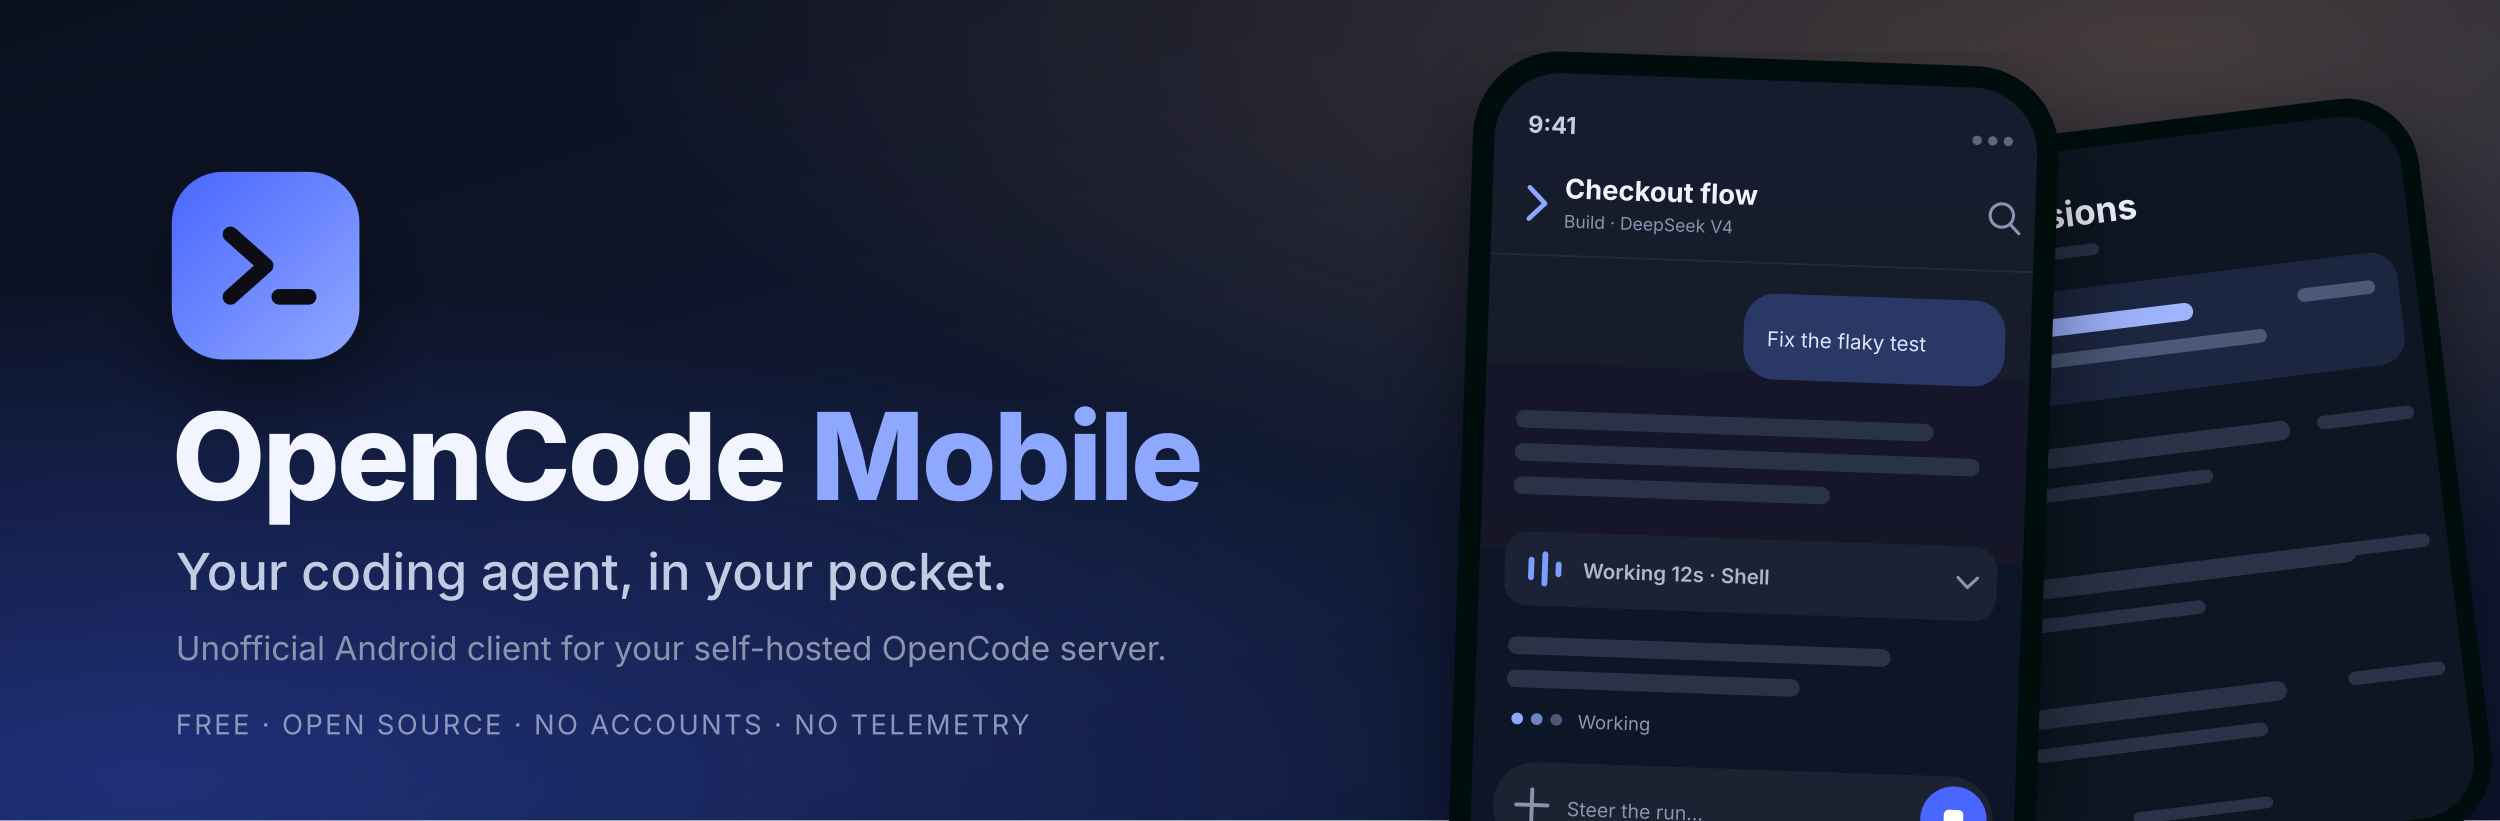
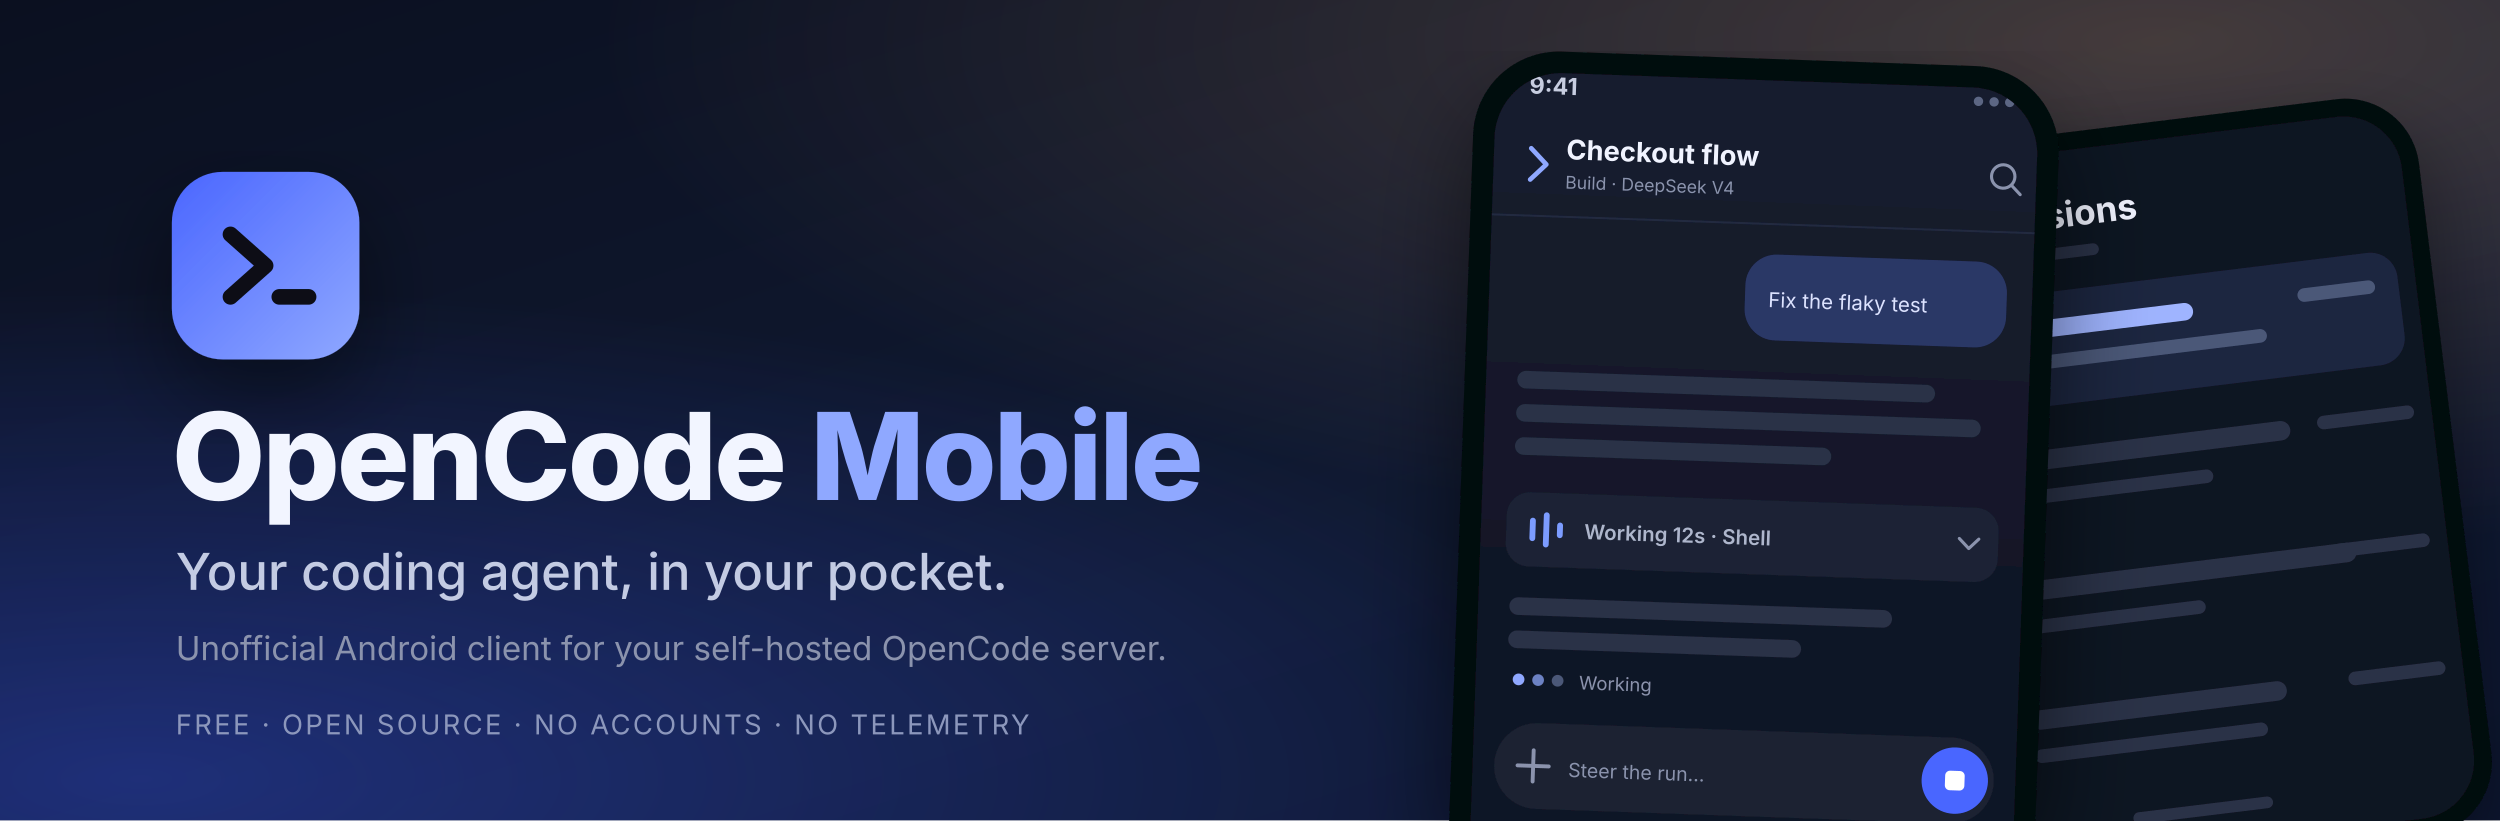
<svg xmlns="http://www.w3.org/2000/svg" width="1280" height="420" viewBox="0 0 1280 420" role="img" aria-label="OpenCode Mobile — your coding agent, in your pocket">
  <defs>
    <linearGradient id="bg" x1="0" y1="0" x2="1" y2="1">
      <stop offset="0" stop-color="#0B1020" />
      <stop offset="0.6" stop-color="#101A33" />
      <stop offset="1" stop-color="#0D1630" />
    </linearGradient>
    <radialGradient id="warm" cx="0.86" cy="0.05" r="0.62">
      <stop offset="0" stop-color="#FFB86B" stop-opacity="0.22" />
      <stop offset="1" stop-color="#FFB86B" stop-opacity="0" />
    </radialGradient>
    <radialGradient id="cool" cx="0.06" cy="0.95" r="0.6">
      <stop offset="0" stop-color="#3B59FF" stop-opacity="0.35" />
      <stop offset="1" stop-color="#3B59FF" stop-opacity="0" />
    </radialGradient>
    <linearGradient id="mark" x1="0" y1="0" x2="1" y2="1">
      <stop offset="0" stop-color="#4A66FF" />
      <stop offset="1" stop-color="#8FA8FF" />
    </linearGradient>
    <linearGradient id="screen" x1="0" y1="0" x2="0" y2="1">
      <stop offset="0" stop-color="#151C2E" />
      <stop offset="1" stop-color="#0F1524" />
    </linearGradient>
    <filter id="phone" x="-45%" y="-30%" width="190%" height="175%">
      <feDropShadow dx="0" dy="26" stdDeviation="26" flood-color="#000000" flood-opacity="0.55" />
    </filter>
    <filter id="phone2" x="-45%" y="-30%" width="190%" height="175%">
      <feDropShadow dx="0" dy="18" stdDeviation="22" flood-color="#000000" flood-opacity="0.45" />
    </filter>
    <clipPath id="frontScreen">
      <rect x="759" y="41" width="278" height="418" rx="34" />
    </clipPath>
    <clipPath id="backScreen">
      <rect x="1017" y="69" width="232" height="362" rx="30" />
    </clipPath>
  </defs>
  <rect width="1280" height="420" fill="url(#bg)" />
  <rect width="1280" height="420" fill="url(#warm)" />
  <rect width="1280" height="420" fill="url(#cool)" />
  <g transform="translate(88,88)" filter="url(#phone2)">
    <rect width="96" height="96" rx="26" fill="url(#mark)" />
    <path d="M30,32 L48,48 L30,64" fill="none" stroke="#0A0E18" stroke-width="8" stroke-linecap="round" stroke-linejoin="round" />
    <path d="M55,64 H70" fill="none" stroke="#0A0E18" stroke-width="8" stroke-linecap="round" />
  </g>
  <text x="88" y="256" font-family="Inter, 'Segoe UI', Roboto, -apple-system, system-ui, sans-serif" font-size="62" font-weight="800" letter-spacing="-1.5" fill="#F2F5FF">OpenCode <tspan fill="#8FA8FF">Mobile</tspan>
  </text>
  <text x="90" y="302" font-family="Inter, 'Segoe UI', Roboto, -apple-system, system-ui, sans-serif" font-size="26" font-weight="500" fill="#C3CBE3">Your coding agent, in your pocket.</text>
  <text x="90" y="338" font-family="Inter, 'Segoe UI', Roboto, -apple-system, system-ui, sans-serif" font-size="17" fill="#8B93AD">Unofficial Android client for your self-hosted OpenCode server.</text>
  <text x="90" y="376" font-family="Inter, 'Segoe UI', Roboto, -apple-system, system-ui, sans-serif" font-size="14" letter-spacing="1.2" fill="#8C97BC">FREE · OPEN SOURCE · NO ACCOUNTS · NO TELEMETRY</text>
  <g transform="rotate(-7 1133 250)" filter="url(#phone2)">
    <rect x="1008" y="60" width="250" height="380" rx="38" fill="#05070E" />
    <rect x="1017" y="69" width="232" height="362" rx="30" fill="#0F1421" />
    <g clip-path="url(#backScreen)">
      <text x="1032" y="108" font-family="Inter, 'Segoe UI', Roboto, sans-serif" font-size="18" font-weight="700" fill="#F0F3FF">Sessions</text>
      <rect x="1032" y="118" width="58" height="6" rx="3" fill="#2A3247" />
      <rect x="1026" y="140" width="214" height="58" rx="14" fill="#1C2540" />
      <rect x="1038" y="154" width="96" height="9" rx="4.5" fill="#9FB4FF" />
      <rect x="1038" y="172" width="132" height="7" rx="3.5" fill="#4B5878" />
      <rect x="1188" y="154" width="40" height="7" rx="3.5" fill="#4B5878" />
      <g fill="#2A3247">
        <rect x="1026" y="220" width="150" height="10" rx="5" />
        <rect x="1026" y="240" width="108" height="7" rx="3.5" />
        <rect x="1190" y="220" width="50" height="7" rx="3.5" />
        <rect x="1026" y="286" width="176" height="10" rx="5" />
        <rect x="1026" y="306" width="96" height="7" rx="3.5" />
        <rect x="1190" y="286" width="50" height="7" rx="3.5" />
        <rect x="1026" y="352" width="132" height="10" rx="5" />
        <rect x="1026" y="372" width="120" height="7" rx="3.5" />
        <rect x="1190" y="352" width="50" height="7" rx="3.5" />
      </g>
      <rect x="1072" y="410" width="72" height="6" rx="3" fill="#2A3247" />
    </g>
  </g>
  <g transform="rotate(2 898 250)" filter="url(#phone)">
    <rect x="748" y="30" width="300" height="440" rx="44" fill="#05070E" />
    <rect x="759" y="41" width="278" height="418" rx="34" fill="url(#screen)" />
    <g clip-path="url(#frontScreen)">
-       <text x="776" y="72" font-family="Inter, 'Segoe UI', Roboto, sans-serif" font-size="12" font-weight="700" fill="#C7CDE0">9:41</text>
-       <circle cx="1006" cy="68" r="2.4" fill="#5C6683" />
-       <circle cx="1014" cy="68" r="2.4" fill="#5C6683" />
-       <circle cx="1022" cy="68" r="2.4" fill="#5C6683" />
-       <path d="M778,100 L786,108 L778,116" fill="none" stroke="#8FA8FF" stroke-width="2.4" stroke-linecap="round" stroke-linejoin="round" />
-       <text x="796" y="105" font-family="Inter, 'Segoe UI', Roboto, sans-serif" font-size="14" font-weight="700" fill="#F0F3FF">Checkout flow</text>
-       <text x="796" y="120" font-family="Inter, 'Segoe UI', Roboto, sans-serif" font-size="9" fill="#8B93AD">Build · DeepSeek V4</text>
-       <circle cx="1020" cy="106" r="6" fill="none" stroke="#8B93AD" stroke-width="1.6" />
-       <path d="M1024.5,110.5 L1029,115" stroke="#8B93AD" stroke-width="1.6" stroke-linecap="round" />
-       <rect x="759" y="134" width="278" height="1" fill="#232B40" />
-       <rect x="890" y="150" width="134" height="44" rx="16" fill="#2C3766" />
-       <text x="902" y="177" font-family="Inter, 'Segoe UI', Roboto, sans-serif" font-size="10.5" fill="#DCE3FF">Fix the flaky test</text>
-       <rect x="775" y="214" width="214" height="9" rx="4.5" fill="#2A3247" />
-       <rect x="775" y="231" width="238" height="9" rx="4.5" fill="#2A3247" />
-       <rect x="775" y="248" width="162" height="9" rx="4.5" fill="#2A3247" />
-       <rect x="772" y="276" width="252" height="38" rx="12" fill="#1B2234" />
-       <rect x="784" y="289" width="3" height="12" rx="1.5" fill="#7C9CFF" />
-       <rect x="791" y="286" width="3" height="18" rx="1.5" fill="#7C9CFF" />
-       <rect x="798" y="291" width="3" height="8" rx="1.5" fill="#7C9CFF" />
-       <text x="812" y="299" font-family="Inter, 'Segoe UI', Roboto, sans-serif" font-size="10.5" font-weight="600" fill="#AEB6CC">Working 12s · Shell</text>
-       <path d="M1004,292 L1009,297 L1014,292" fill="none" stroke="#8B93AD" stroke-width="1.6" stroke-linecap="round" stroke-linejoin="round" />
-       <rect x="775" y="330" width="196" height="9" rx="4.5" fill="#2A3247" />
-       <rect x="775" y="347" width="150" height="9" rx="4.5" fill="#2A3247" />
-       <circle cx="781" cy="372" r="3" fill="#8FA8FF" />
-       <circle cx="791" cy="372" r="3" fill="#6C82C4" />
-       <circle cx="801" cy="372" r="3" fill="#4B5878" />
-       <text x="812" y="376" font-family="Inter, 'Segoe UI', Roboto, sans-serif" font-size="9.5" fill="#8B93AD">Working</text>
-       <rect x="770" y="394" width="256" height="44" rx="22" fill="#1A2131" />
-       <path d="M790,408 V424 M782,416 H798" stroke="#8B93AD" stroke-width="2" stroke-linecap="round" />
-       <text x="808" y="421" font-family="Inter, 'Segoe UI', Roboto, sans-serif" font-size="10" fill="#8B93AD">Steer the run…</text>
-       <circle cx="1006" cy="416" r="17" fill="#4A66FF" />
-       <rect x="1001" y="411" width="10" height="10" rx="2.5" fill="#FFFFFF" />
-       <rect x="884" y="448" width="68" height="5" rx="2.5" fill="#2A3247" />
+       <g transform="translate(0,-20)">
+         <text x="776" y="72" font-family="Inter, 'Segoe UI', Roboto, sans-serif" font-size="12" font-weight="700" fill="#C7CDE0">9:41</text>
+         <circle cx="1006" cy="68" r="2.4" fill="#5C6683" />
+         <circle cx="1014" cy="68" r="2.4" fill="#5C6683" />
+         <circle cx="1022" cy="68" r="2.4" fill="#5C6683" />
+         <path d="M778,100 L786,108 L778,116" fill="none" stroke="#8FA8FF" stroke-width="2.4" stroke-linecap="round" stroke-linejoin="round" />
+         <text x="796" y="105" font-family="Inter, 'Segoe UI', Roboto, sans-serif" font-size="14" font-weight="700" fill="#F0F3FF">Checkout flow</text>
+         <text x="796" y="120" font-family="Inter, 'Segoe UI', Roboto, sans-serif" font-size="9" fill="#8B93AD">Build · DeepSeek V4</text>
+         <circle cx="1020" cy="106" r="6" fill="none" stroke="#8B93AD" stroke-width="1.6" />
+         <path d="M1024.5,110.5 L1029,115" stroke="#8B93AD" stroke-width="1.6" stroke-linecap="round" />
+         <rect x="759" y="134" width="278" height="1" fill="#232B40" />
+         <rect x="890" y="150" width="134" height="44" rx="16" fill="#2C3766" />
+         <text x="902" y="177" font-family="Inter, 'Segoe UI', Roboto, sans-serif" font-size="10.5" fill="#DCE3FF">Fix the flaky test</text>
+         <rect x="775" y="214" width="214" height="9" rx="4.5" fill="#2A3247" />
+         <rect x="775" y="231" width="238" height="9" rx="4.5" fill="#2A3247" />
+         <rect x="775" y="248" width="162" height="9" rx="4.5" fill="#2A3247" />
+         <rect x="772" y="276" width="252" height="38" rx="12" fill="#1B2234" />
+         <rect x="784" y="289" width="3" height="12" rx="1.5" fill="#7C9CFF" />
+         <rect x="791" y="286" width="3" height="18" rx="1.5" fill="#7C9CFF" />
+         <rect x="798" y="291" width="3" height="8" rx="1.5" fill="#7C9CFF" />
+         <text x="812" y="299" font-family="Inter, 'Segoe UI', Roboto, sans-serif" font-size="10.5" font-weight="600" fill="#AEB6CC">Working 12s · Shell</text>
+         <path d="M1004,292 L1009,297 L1014,292" fill="none" stroke="#8B93AD" stroke-width="1.6" stroke-linecap="round" stroke-linejoin="round" />
+         <rect x="775" y="330" width="196" height="9" rx="4.5" fill="#2A3247" />
+         <rect x="775" y="347" width="150" height="9" rx="4.5" fill="#2A3247" />
+         <circle cx="781" cy="372" r="3" fill="#8FA8FF" />
+         <circle cx="791" cy="372" r="3" fill="#6C82C4" />
+         <circle cx="801" cy="372" r="3" fill="#4B5878" />
+         <text x="812" y="376" font-family="Inter, 'Segoe UI', Roboto, sans-serif" font-size="9.5" fill="#8B93AD">Working</text>
+         <rect x="770" y="394" width="256" height="44" rx="22" fill="#1A2131" />
+         <path d="M790,408 V424 M782,416 H798" stroke="#8B93AD" stroke-width="2" stroke-linecap="round" />
+         <text x="808" y="421" font-family="Inter, 'Segoe UI', Roboto, sans-serif" font-size="10" fill="#8B93AD">Steer the run…</text>
+         <circle cx="1006" cy="416" r="17" fill="#4A66FF" />
+         <rect x="1001" y="411" width="10" height="10" rx="2.5" fill="#FFFFFF" />
+         <rect x="884" y="448" width="68" height="5" rx="2.5" fill="#2A3247" />
+       </g>
    </g>
  </g>
</svg>
